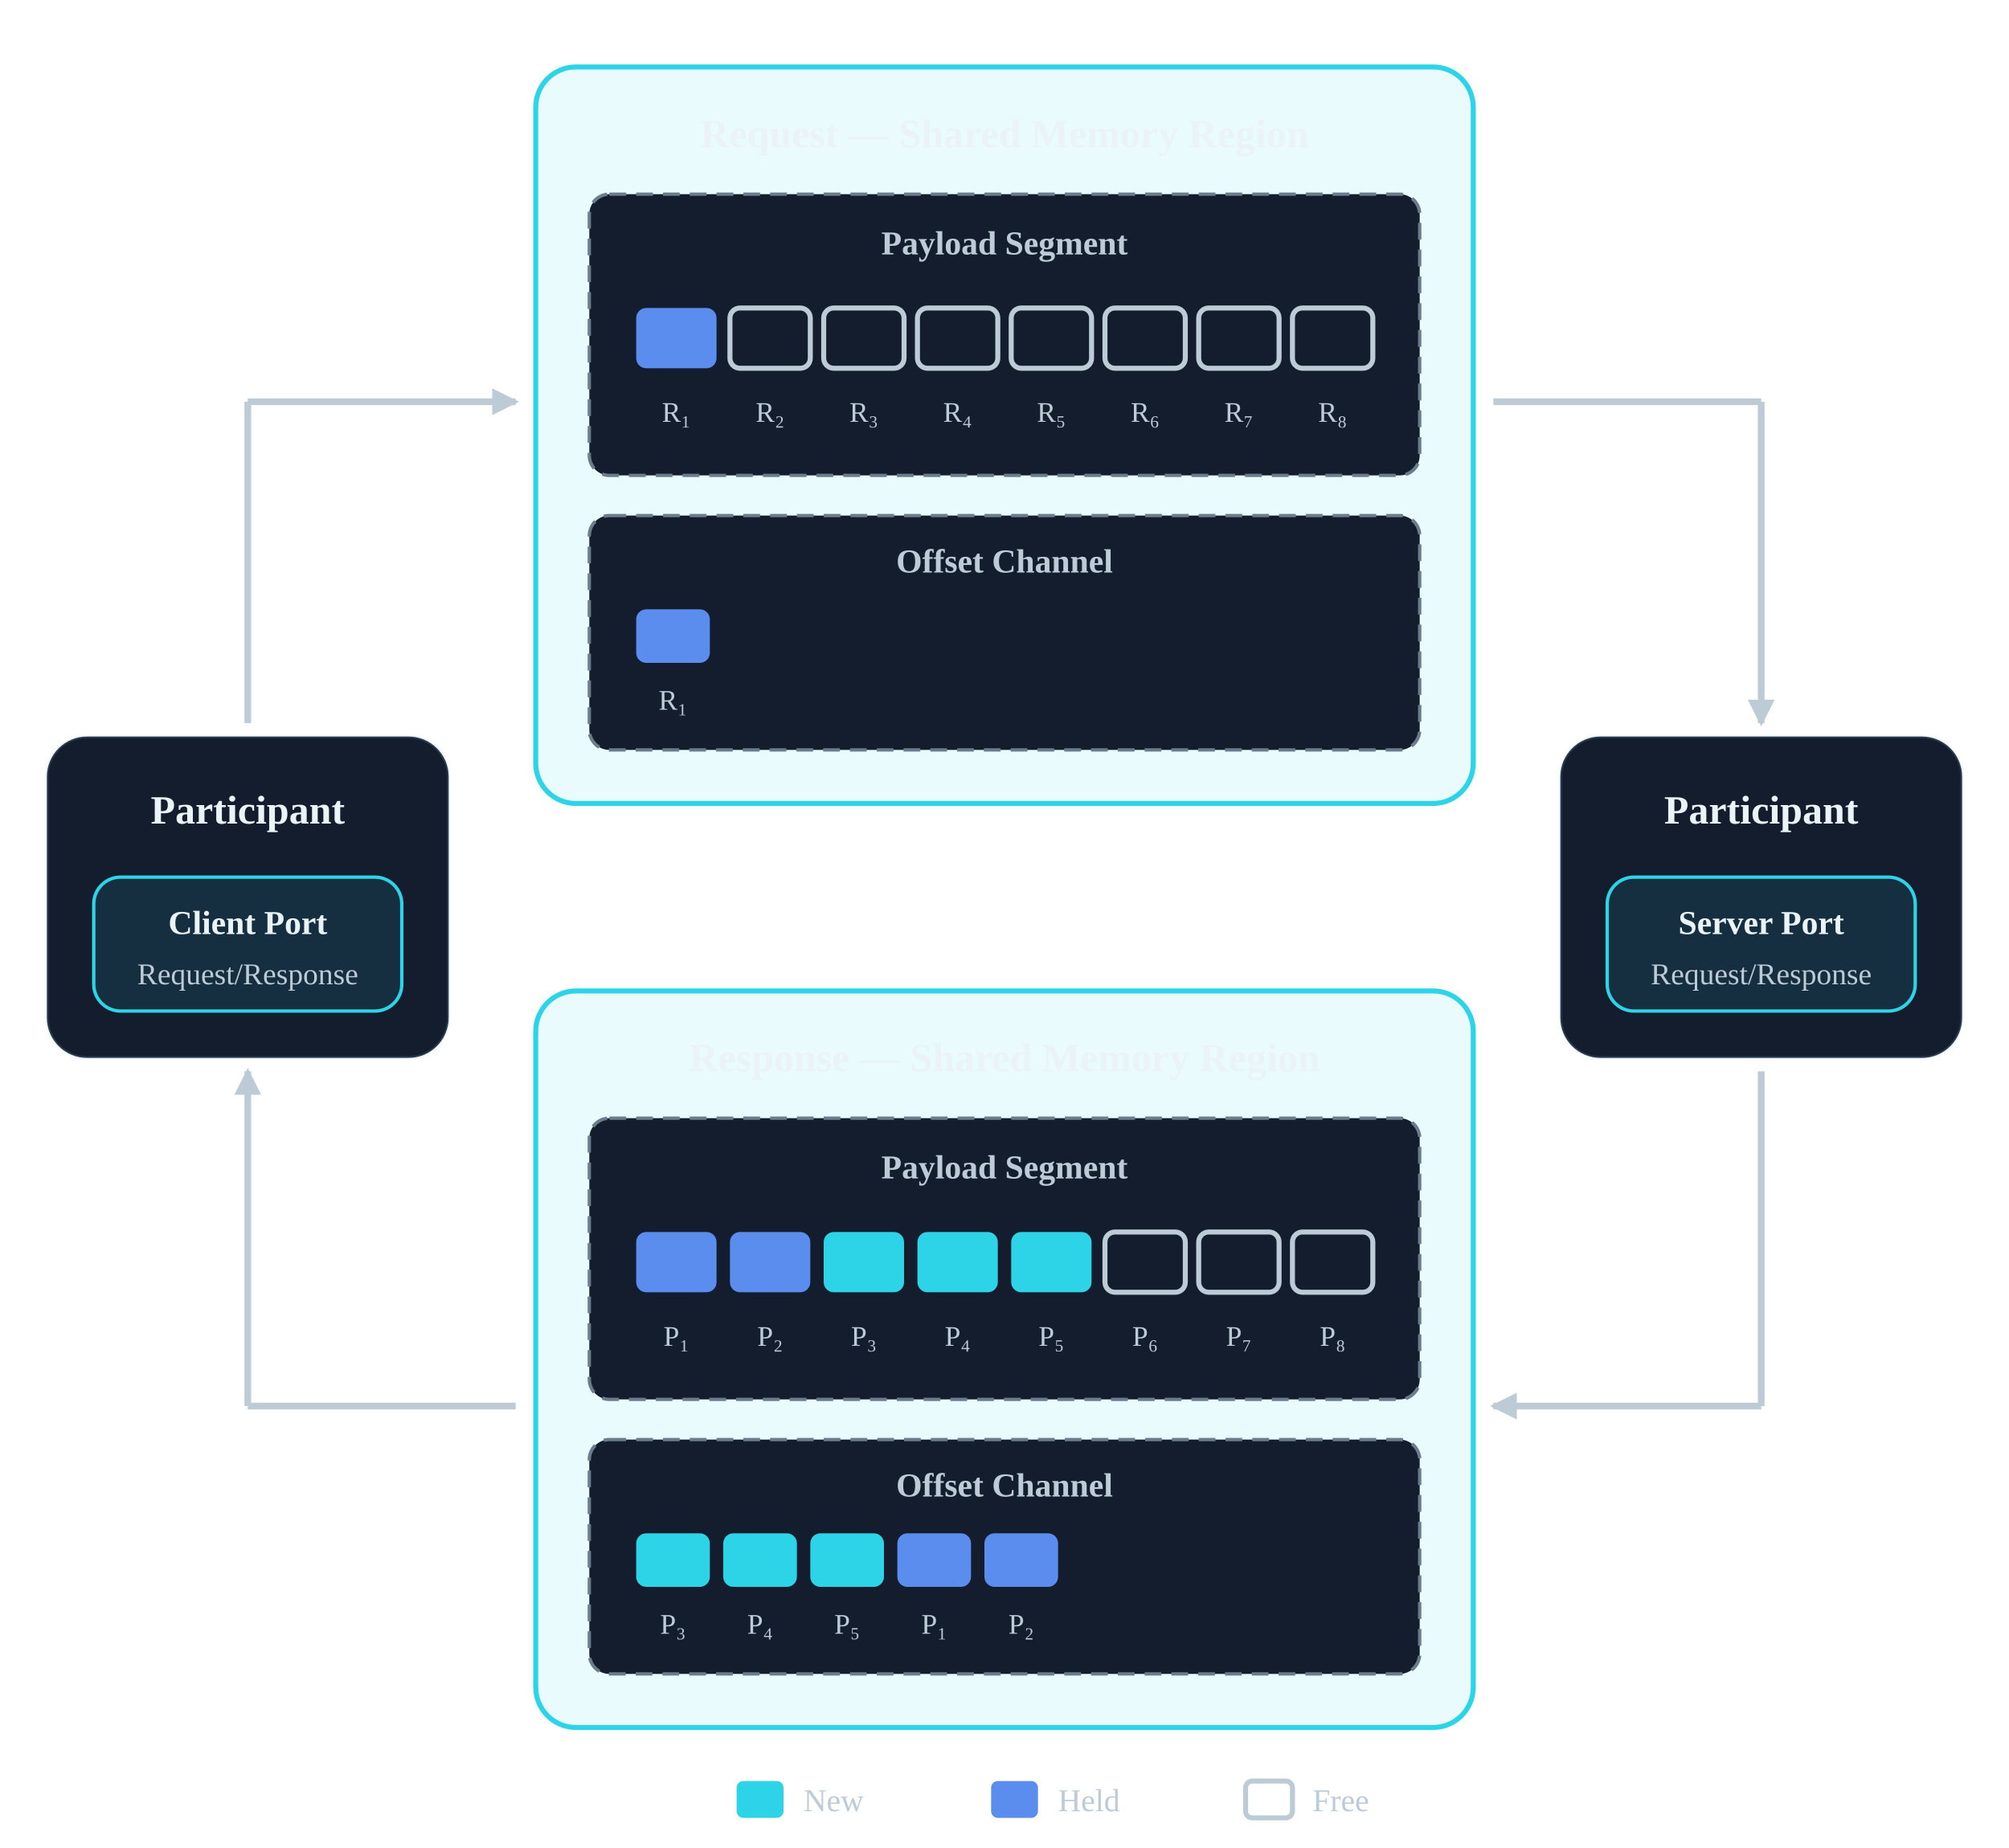
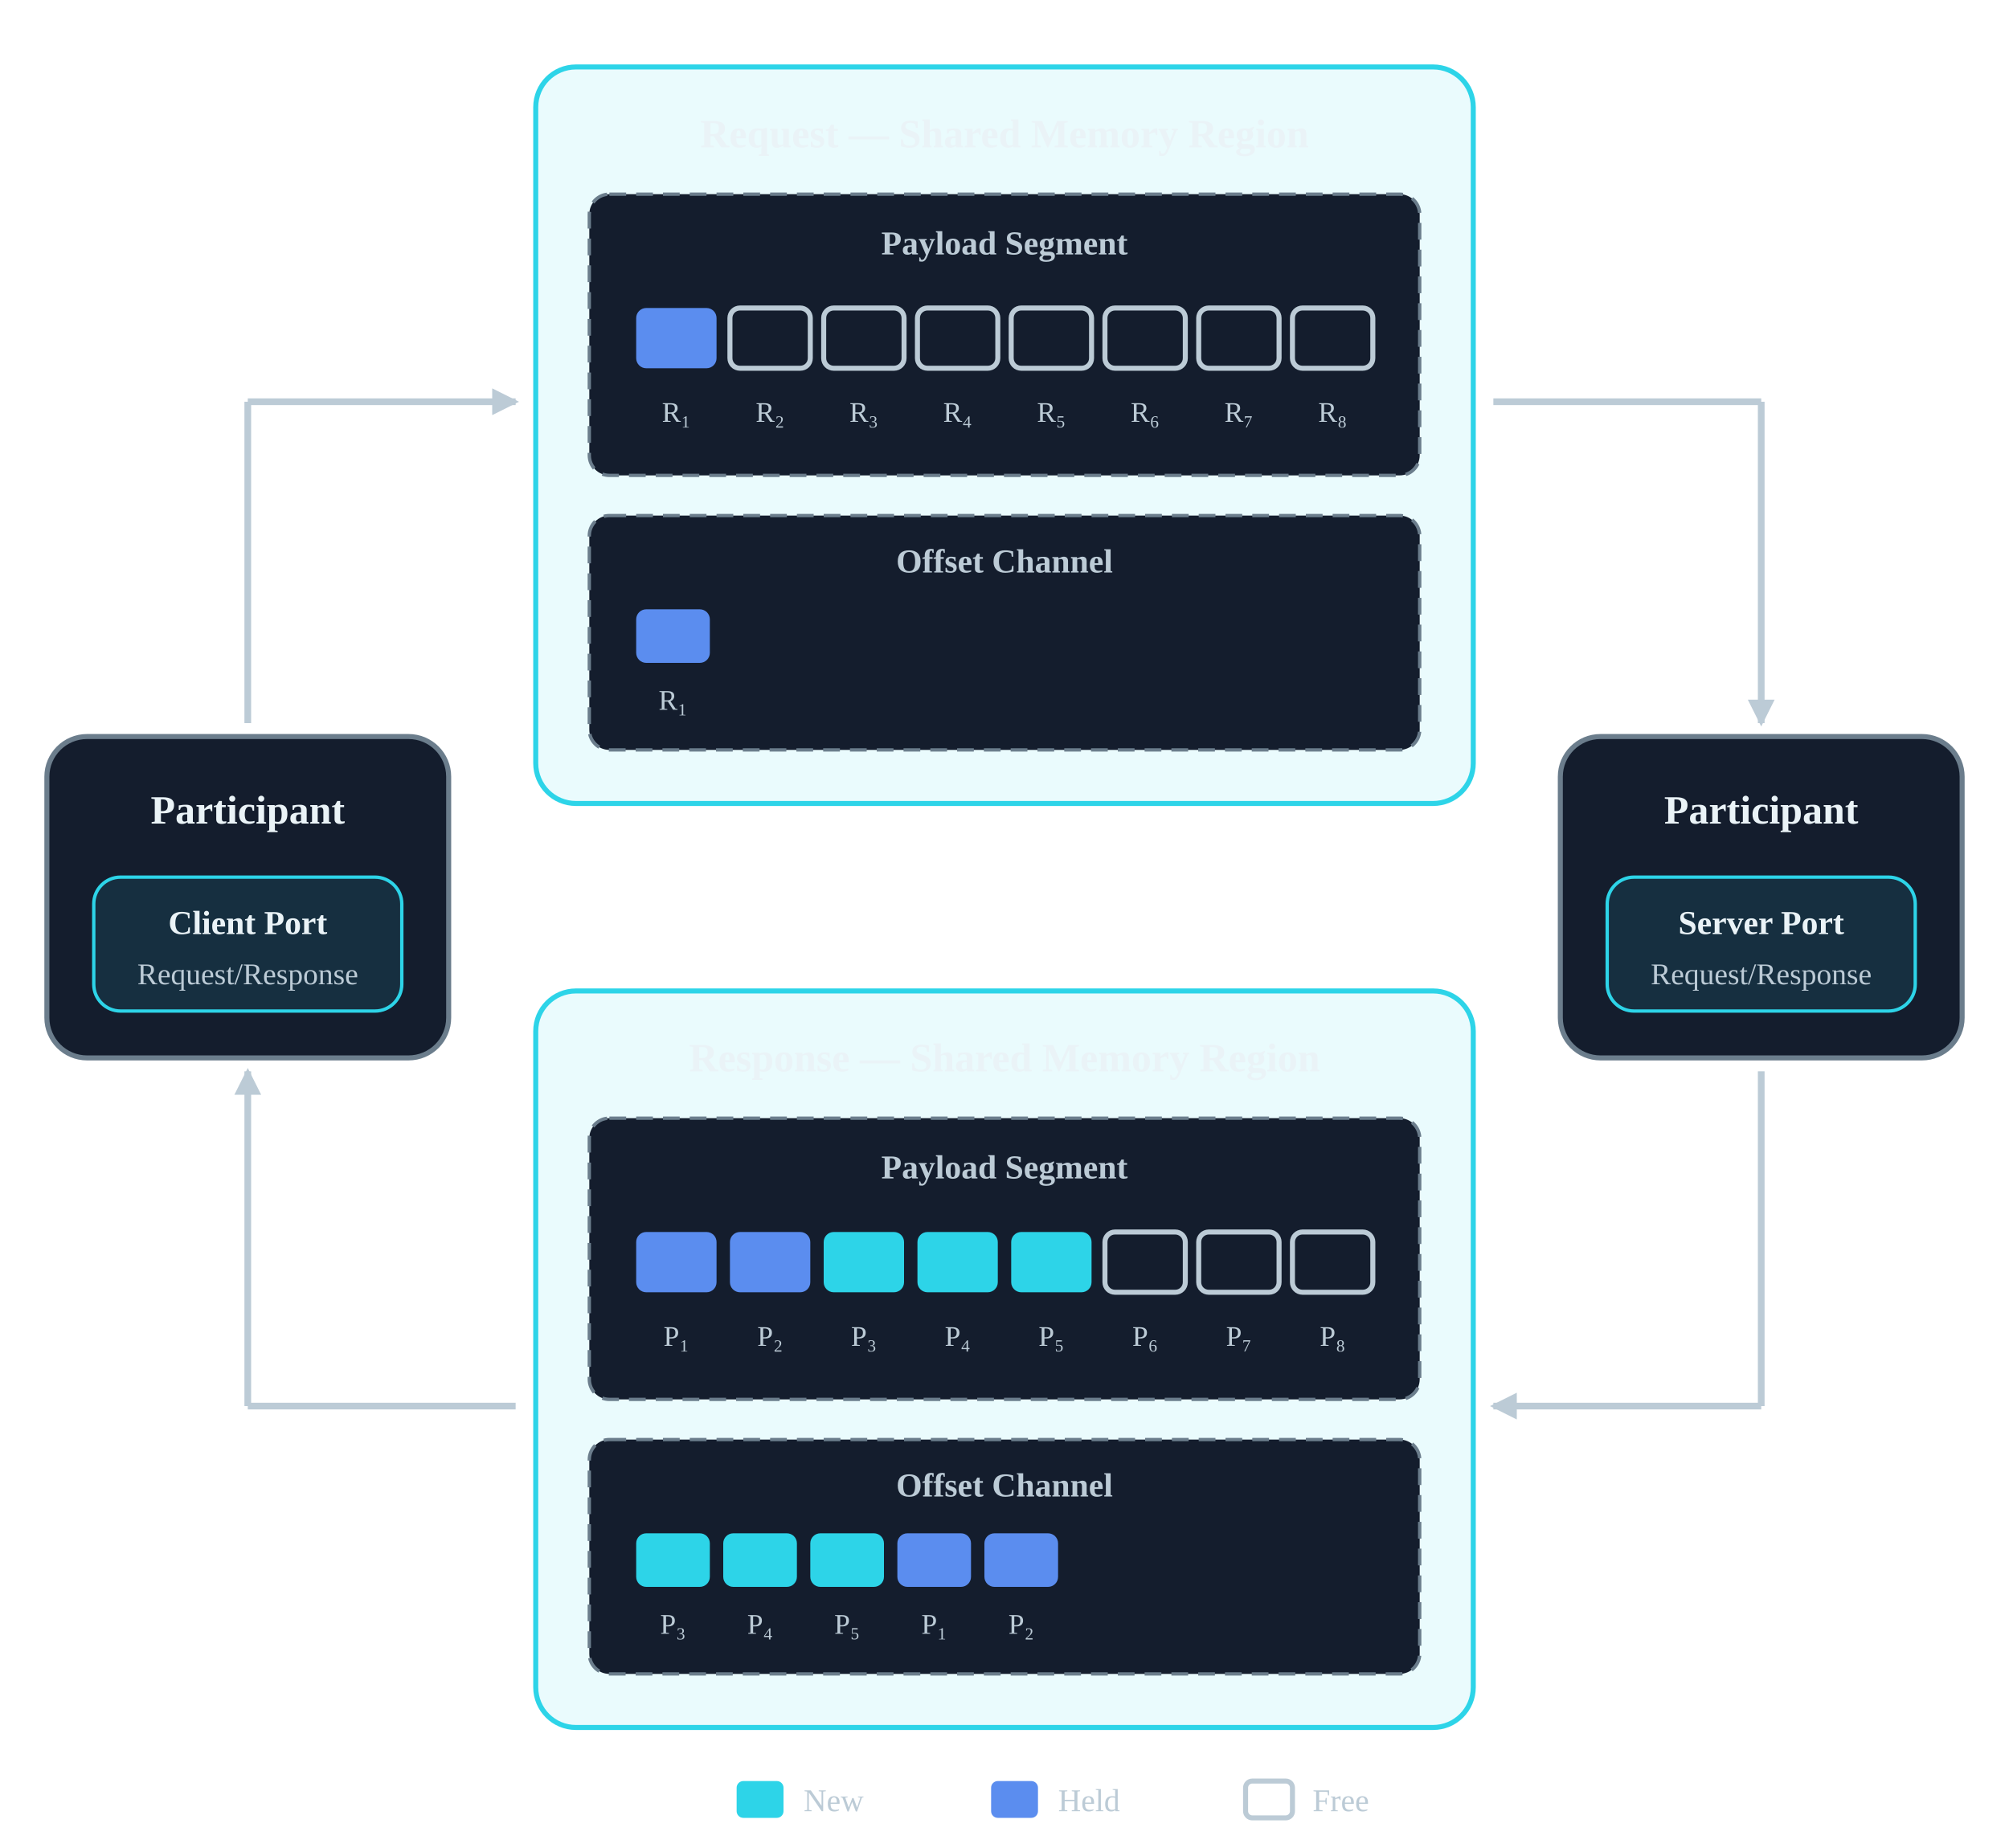
<svg xmlns="http://www.w3.org/2000/svg" viewBox="0 0 600 552" role="img" aria-label="Request-response over shared memory">
  <style>
-     .pm-box   { fill: var(--ix-surface, #141d2d); stroke: var(--ix-line, rgba(150,200,230,0.16)); stroke-width: 1; }
+     .pm-box   { fill: var(--ix-surface, #141d2d); stroke: var(--ix-muted-2, #6b7d8c); stroke-width: 1.5; }
    .pm-port  { fill: rgba(45,212,232,0.10); stroke: var(--ix-ice, #2dd4e8); stroke-width: 1; }
    .pm-smr   { fill: rgba(45,212,232,0.10); stroke: var(--ix-ice, #2dd4e8); stroke-width: 1.5; }
    .pm-seg   { fill: var(--ix-surface, #141d2d); stroke: var(--ix-muted-2, #6b7d8c); stroke-width: 1; stroke-dasharray: 5 3; }
    .pm-new   { fill: var(--ix-ice, #2dd4e8); }
    .pm-held  { fill: var(--ix-blue, #5b8def); }
    .pm-free  { fill: none; stroke: var(--ix-muted, #bccbd6); stroke-width: 1.5; }
    .pm-title { font-family: var(--font-stack, sans-serif); font-weight: 600; font-size: 12px; fill: var(--ix-text, #eaf3f7); }
    .pm-port-t{ font-family: var(--font-stack, sans-serif); font-weight: 600; font-size: 10px; fill: var(--ix-text, #eaf3f7); }
    .pm-sub   { font-family: var(--font-stack, sans-serif); font-size: 9px; fill: var(--ix-muted, #bccbd6); }
    .pm-label { font-family: var(--font-stack, sans-serif); font-weight: 600; font-size: 10px; fill: var(--ix-muted, #bccbd6); }
    .pm-cell  { font-family: var(--font-stack, sans-serif); font-size: 8.5px; fill: var(--ix-muted, #bccbd6); }
    .pm-leg   { font-family: var(--font-stack, sans-serif); font-size: 9.5px; fill: var(--ix-muted, #bccbd6); }
    .pm-flow  { stroke: var(--ix-muted, #bccbd6); stroke-width: 2; fill: none; }
  </style>
  <defs>
    <marker id="rm-arrow" markerWidth="10" markerHeight="10" refX="8" refY="5" orient="auto" markerUnits="userSpaceOnUse" overflow="visible">
      <path d="M1,1 L9,5 L1,9 Z" fill="var(--ix-muted, #bccbd6)" />
    </marker>
  </defs>
  <rect class="pm-box" x="14" y="220" width="120" height="96" rx="12" />
  <text class="pm-title" x="74" y="246" text-anchor="middle">Participant</text>
  <rect class="pm-port" x="28" y="262" width="92" height="40" rx="8" />
  <text class="pm-port-t" x="74" y="279" text-anchor="middle">Client Port</text>
  <text class="pm-sub" x="74" y="294" text-anchor="middle">Request/Response</text>
  <rect class="pm-box" x="466" y="220" width="120" height="96" rx="12" />
  <text class="pm-title" x="526" y="246" text-anchor="middle">Participant</text>
  <rect class="pm-port" x="480" y="262" width="92" height="40" rx="8" />
  <text class="pm-port-t" x="526" y="279" text-anchor="middle">Server Port</text>
  <text class="pm-sub" x="526" y="294" text-anchor="middle">Request/Response</text>
  <rect class="pm-smr" x="160" y="20" width="280" height="220" rx="12" />
  <text class="pm-title" x="300" y="44" text-anchor="middle">Request — Shared Memory Region</text>
  <rect class="pm-seg" x="176" y="58" width="248" height="84" rx="6" />
  <text class="pm-label" x="300" y="76" text-anchor="middle">Payload Segment</text>
  <rect class="pm-held" x="190" y="92" width="24" height="18" rx="3" />
  <rect class="pm-free" x="218" y="92" width="24" height="18" rx="3" />
  <rect class="pm-free" x="246" y="92" width="24" height="18" rx="3" />
  <rect class="pm-free" x="274" y="92" width="24" height="18" rx="3" />
  <rect class="pm-free" x="302" y="92" width="24" height="18" rx="3" />
  <rect class="pm-free" x="330" y="92" width="24" height="18" rx="3" />
  <rect class="pm-free" x="358" y="92" width="24" height="18" rx="3" />
  <rect class="pm-free" x="386" y="92" width="24" height="18" rx="3" />
  <text class="pm-cell" x="202" y="126" text-anchor="middle">R₁</text>
  <text class="pm-cell" x="230" y="126" text-anchor="middle">R₂</text>
  <text class="pm-cell" x="258" y="126" text-anchor="middle">R₃</text>
  <text class="pm-cell" x="286" y="126" text-anchor="middle">R₄</text>
  <text class="pm-cell" x="314" y="126" text-anchor="middle">R₅</text>
  <text class="pm-cell" x="342" y="126" text-anchor="middle">R₆</text>
  <text class="pm-cell" x="370" y="126" text-anchor="middle">R₇</text>
  <text class="pm-cell" x="398" y="126" text-anchor="middle">R₈</text>
  <rect class="pm-seg" x="176" y="154" width="248" height="70" rx="6" />
  <text class="pm-label" x="300" y="171" text-anchor="middle">Offset Channel</text>
  <rect class="pm-held" x="190" y="182" width="22" height="16" rx="3" />
  <text class="pm-cell" x="201" y="212" text-anchor="middle">R₁</text>
  <rect class="pm-smr" x="160" y="296" width="280" height="220" rx="12" />
  <text class="pm-title" x="300" y="320" text-anchor="middle">Response — Shared Memory Region</text>
  <rect class="pm-seg" x="176" y="334" width="248" height="84" rx="6" />
  <text class="pm-label" x="300" y="352" text-anchor="middle">Payload Segment</text>
  <rect class="pm-held" x="190" y="368" width="24" height="18" rx="3" />
  <rect class="pm-held" x="218" y="368" width="24" height="18" rx="3" />
  <rect class="pm-new" x="246" y="368" width="24" height="18" rx="3" />
  <rect class="pm-new" x="274" y="368" width="24" height="18" rx="3" />
  <rect class="pm-new" x="302" y="368" width="24" height="18" rx="3" />
  <rect class="pm-free" x="330" y="368" width="24" height="18" rx="3" />
  <rect class="pm-free" x="358" y="368" width="24" height="18" rx="3" />
  <rect class="pm-free" x="386" y="368" width="24" height="18" rx="3" />
  <text class="pm-cell" x="202" y="402" text-anchor="middle">P₁</text>
  <text class="pm-cell" x="230" y="402" text-anchor="middle">P₂</text>
  <text class="pm-cell" x="258" y="402" text-anchor="middle">P₃</text>
  <text class="pm-cell" x="286" y="402" text-anchor="middle">P₄</text>
  <text class="pm-cell" x="314" y="402" text-anchor="middle">P₅</text>
  <text class="pm-cell" x="342" y="402" text-anchor="middle">P₆</text>
  <text class="pm-cell" x="370" y="402" text-anchor="middle">P₇</text>
  <text class="pm-cell" x="398" y="402" text-anchor="middle">P₈</text>
  <rect class="pm-seg" x="176" y="430" width="248" height="70" rx="6" />
  <text class="pm-label" x="300" y="447" text-anchor="middle">Offset Channel</text>
  <rect class="pm-new" x="190" y="458" width="22" height="16" rx="3" />
  <rect class="pm-new" x="216" y="458" width="22" height="16" rx="3" />
  <rect class="pm-new" x="242" y="458" width="22" height="16" rx="3" />
  <rect class="pm-held" x="268" y="458" width="22" height="16" rx="3" />
  <rect class="pm-held" x="294" y="458" width="22" height="16" rx="3" />
  <text class="pm-cell" x="201" y="488" text-anchor="middle">P₃</text>
  <text class="pm-cell" x="227" y="488" text-anchor="middle">P₄</text>
  <text class="pm-cell" x="253" y="488" text-anchor="middle">P₅</text>
  <text class="pm-cell" x="279" y="488" text-anchor="middle">P₁</text>
  <text class="pm-cell" x="305" y="488" text-anchor="middle">P₂</text>
  <line class="pm-flow" x1="74" y1="216" x2="74" y2="120" />
  <line class="pm-flow" x1="74" y1="120" x2="154" y2="120" marker-end="url(#rm-arrow)" />
  <line class="pm-flow" x1="446" y1="120" x2="526" y2="120" />
  <line class="pm-flow" x1="526" y1="120" x2="526" y2="216" marker-end="url(#rm-arrow)" />
  <line class="pm-flow" x1="526" y1="320" x2="526" y2="420" />
  <line class="pm-flow" x1="526" y1="420" x2="446" y2="420" marker-end="url(#rm-arrow)" />
  <line class="pm-flow" x1="154" y1="420" x2="74" y2="420" />
  <line class="pm-flow" x1="74" y1="420" x2="74" y2="320" marker-end="url(#rm-arrow)" />
  <rect class="pm-new" x="220" y="532" width="14" height="11" rx="2" />
  <text class="pm-leg" x="240" y="541">New</text>
  <rect class="pm-held" x="296" y="532" width="14" height="11" rx="2" />
  <text class="pm-leg" x="316" y="541">Held</text>
  <rect class="pm-free" x="372" y="532" width="14" height="11" rx="2" />
  <text class="pm-leg" x="392" y="541">Free</text>
</svg>
